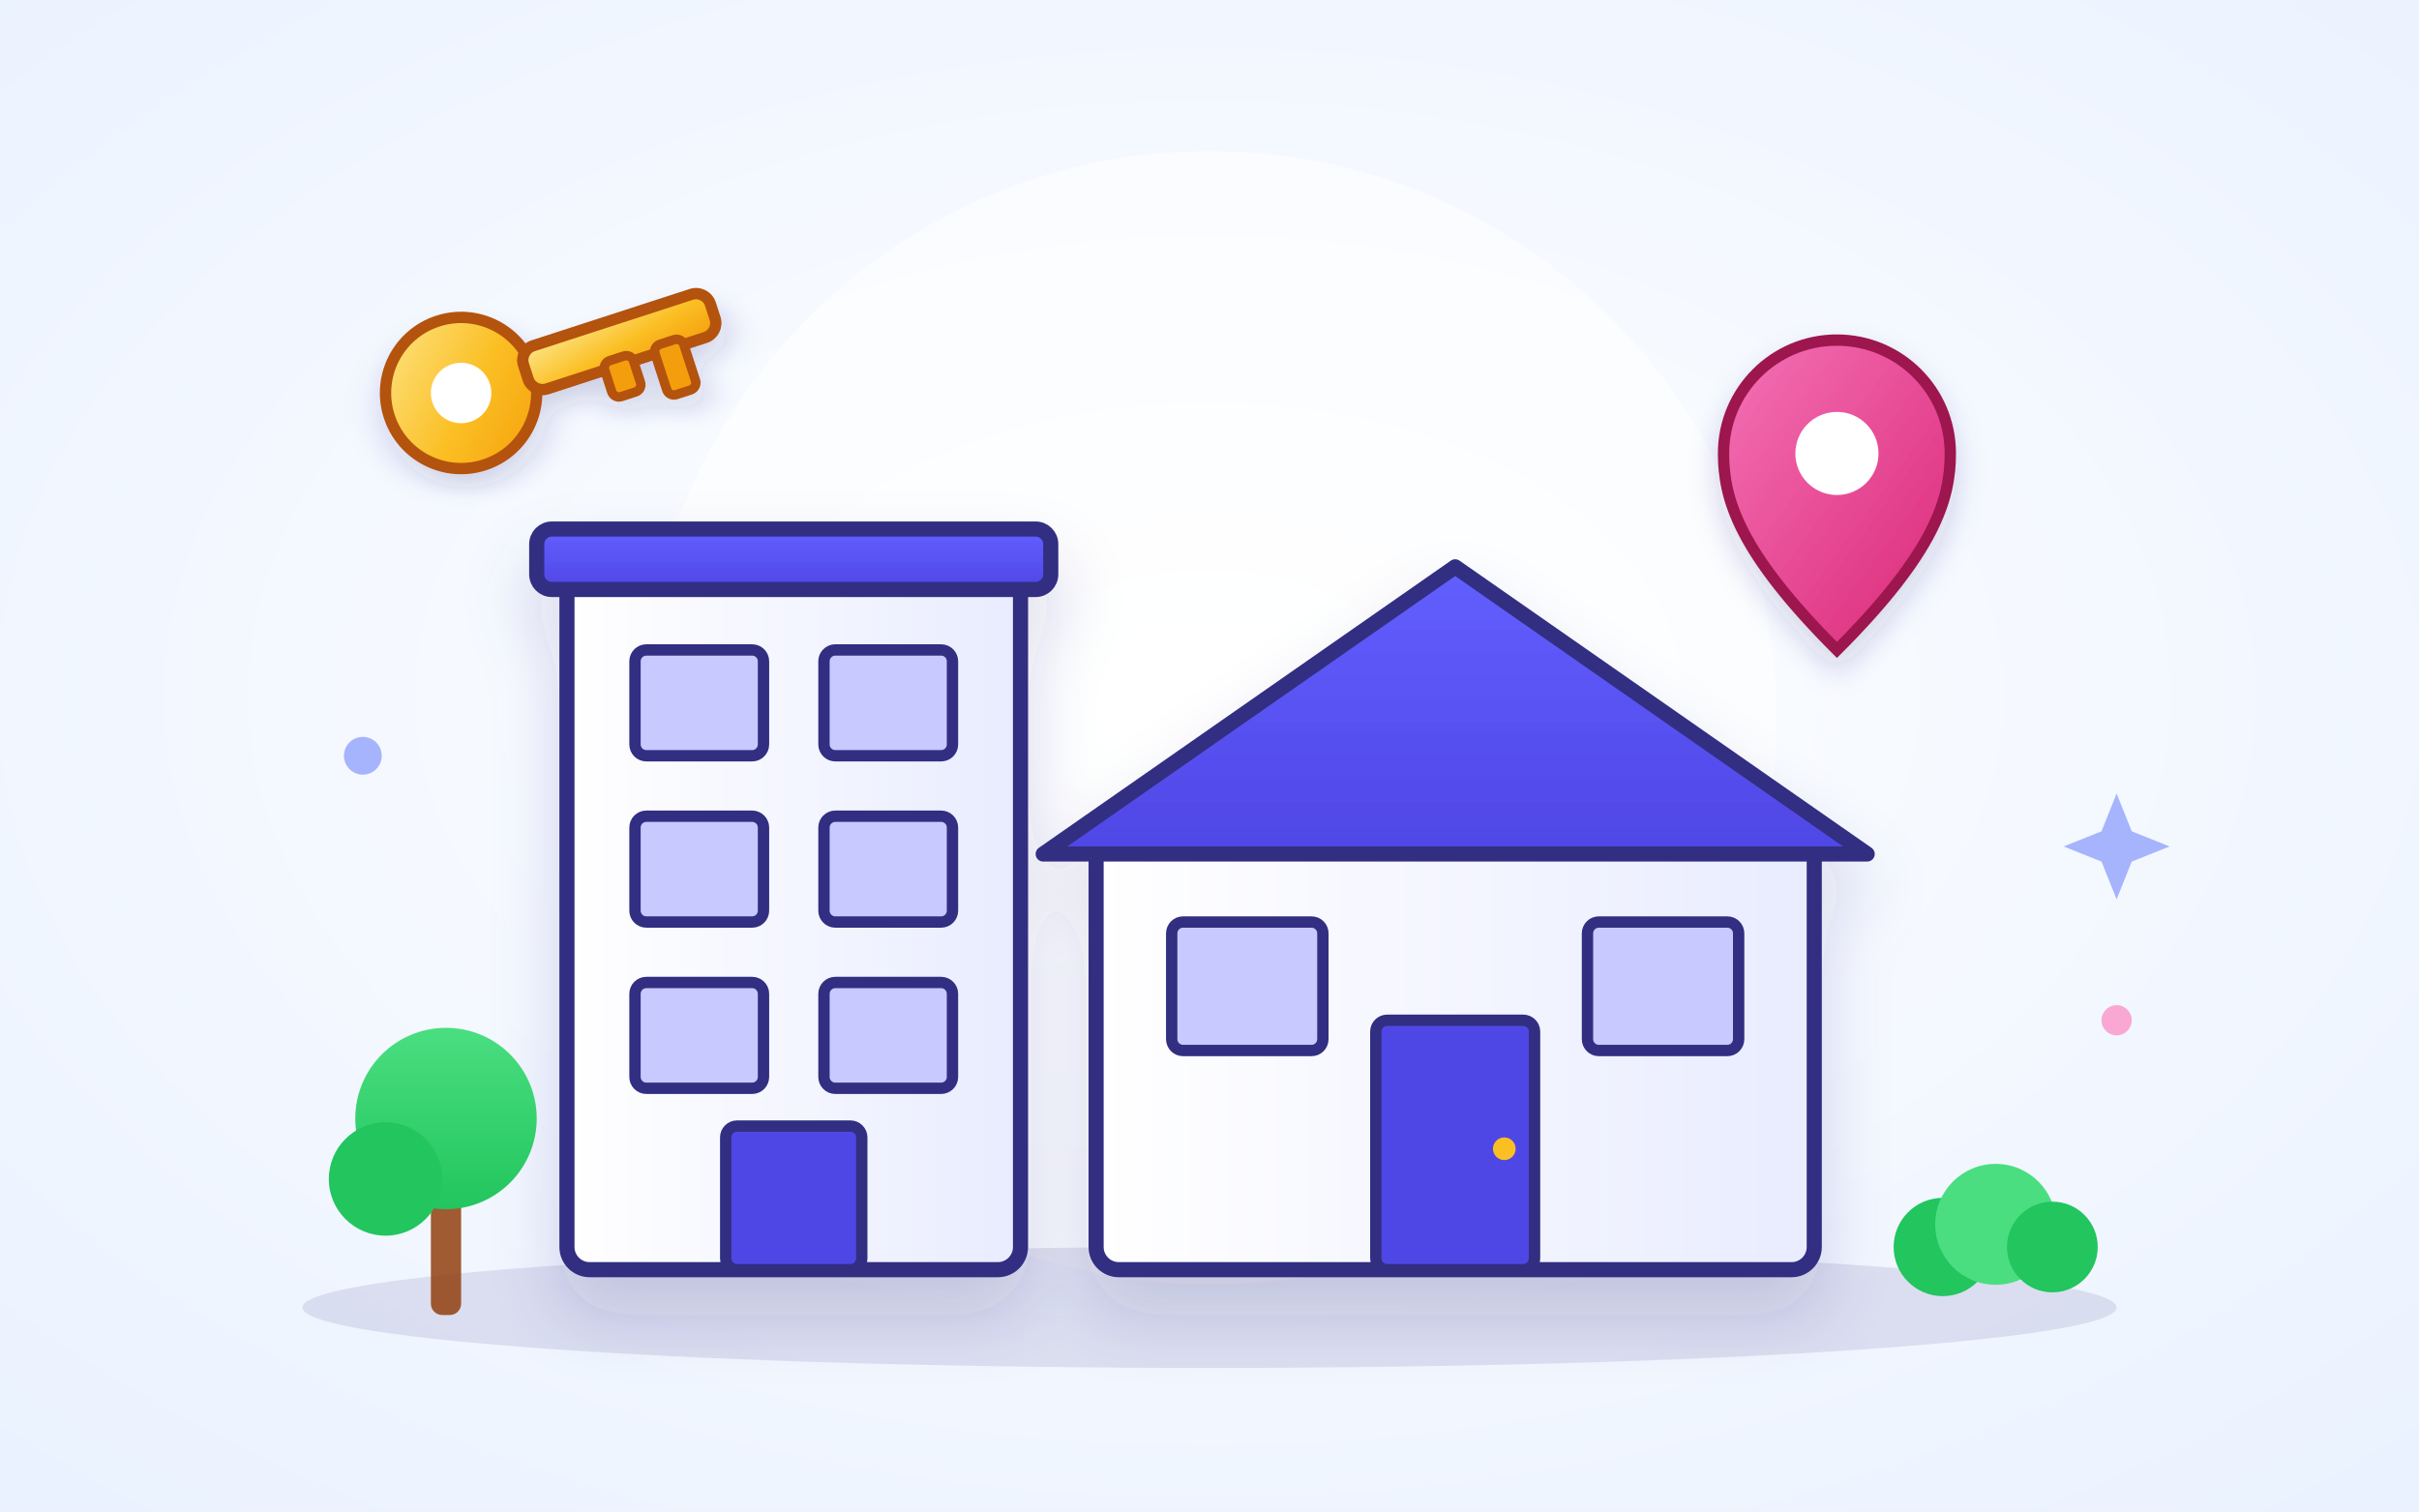
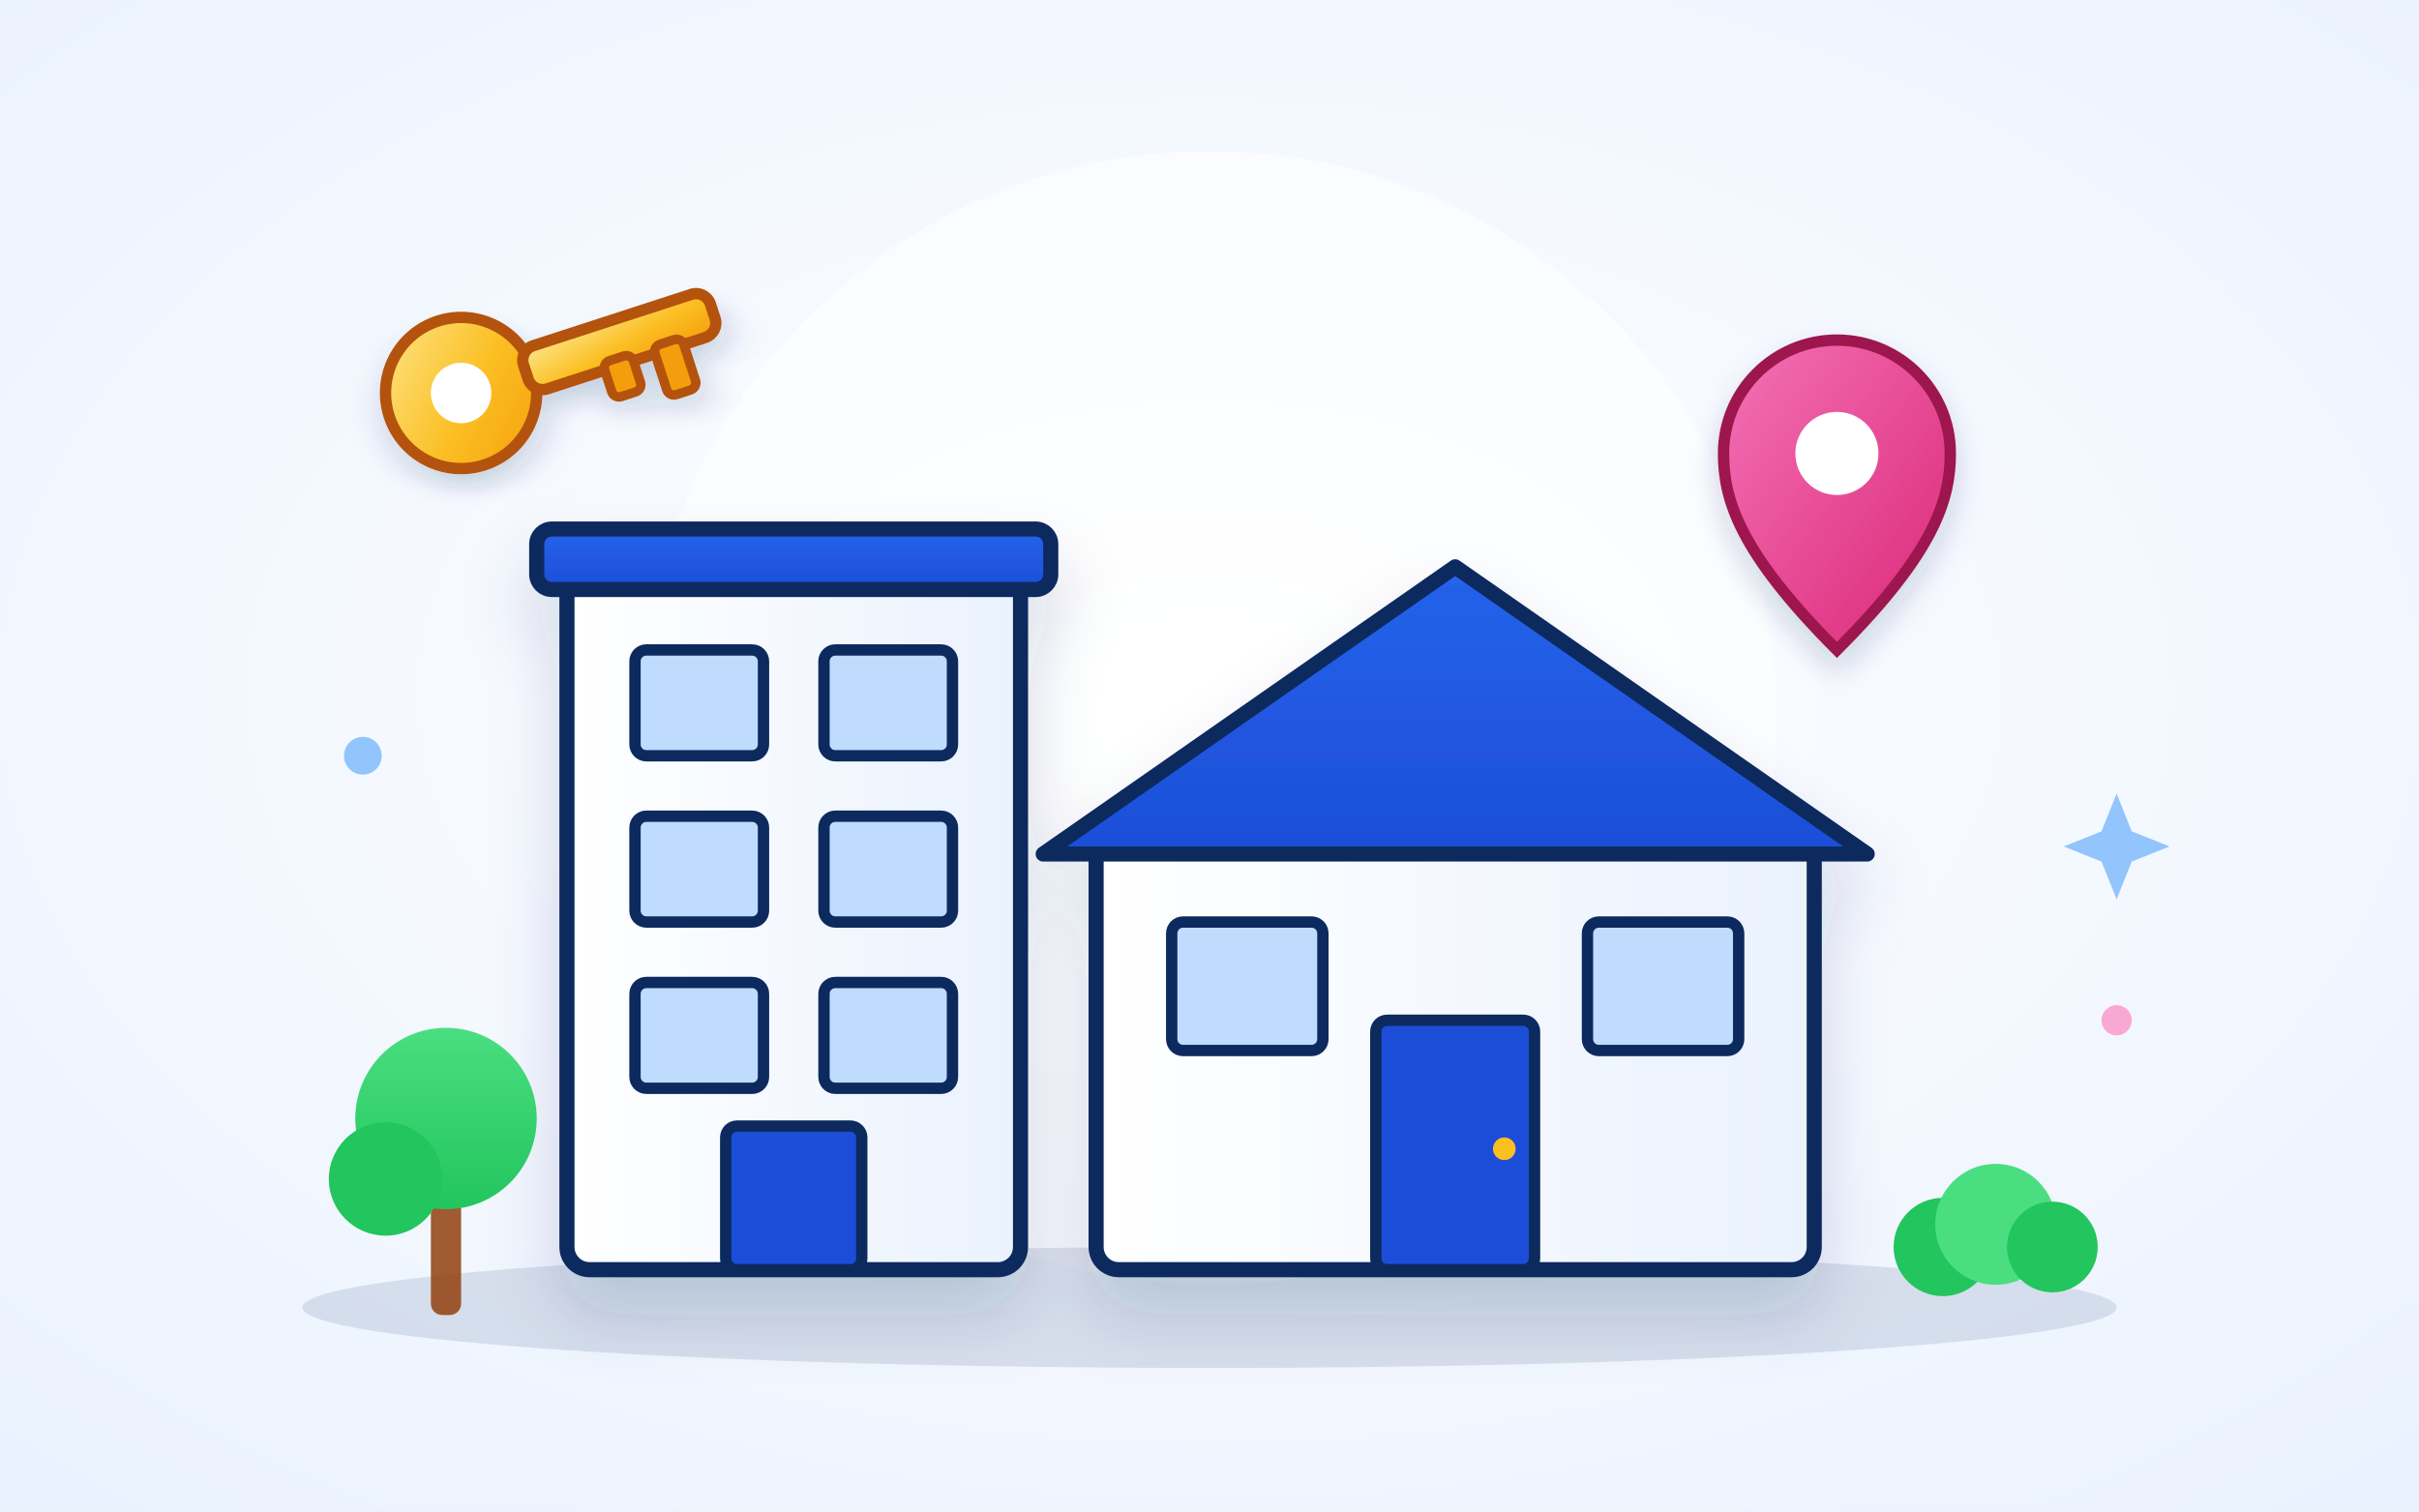
<svg xmlns="http://www.w3.org/2000/svg" viewBox="0 0 640 400" preserveAspectRatio="xMidYMid slice">
  <defs>
    <radialGradient id="bg" cx="50%" cy="46%" r="72%">
      <stop offset="0" stop-color="#fff" />
      <stop offset="1" stop-color="#EAF2FF" />
    </radialGradient>
    <linearGradient id="roof" x1="0" y1="0" x2="0" y2="1">
-       <stop offset="0" stop-color="#625FFF" />
-       <stop offset="1" stop-color="#4F46E5" />
+       <stop offset="0" stop-color="#2563EB" />
+       <stop offset="1" stop-color="#1D4ED8" />
    </linearGradient>
    <linearGradient id="wall" x1="0" y1="0" x2="1" y2="0">
      <stop offset="0" stop-color="#fff" />
-       <stop offset="1" stop-color="#E9ECFF" />
+       <stop offset="1" stop-color="#EAF2FE" />
    </linearGradient>
    <linearGradient id="gold" x1="0" y1="0" x2="1" y2="1">
      <stop offset="0" stop-color="#FDE68A" />
      <stop offset=".55" stop-color="#FBBF24" />
      <stop offset="1" stop-color="#F59E0B" />
    </linearGradient>
    <linearGradient id="leaf" x1="0" y1="0" x2="0" y2="1">
      <stop offset="0" stop-color="#4ADE80" />
      <stop offset="1" stop-color="#22C55E" />
    </linearGradient>
    <linearGradient id="pin" x1="0" y1="0" x2="1" y2="1">
      <stop offset="0" stop-color="#F472B6" />
      <stop offset="1" stop-color="#DB2777" />
    </linearGradient>
    <filter id="sh" x="-30%" y="-30%" width="160%" height="170%">
-       <feDropShadow dx="0" dy="10" stdDeviation="9" flood-color="#312E81" flood-opacity=".16" />
+       <feDropShadow dx="0" dy="10" stdDeviation="9" flood-color="#0B2B5E" flood-opacity=".16" />
    </filter>
    <filter id="sh2" x="-30%" y="-30%" width="160%" height="170%">
-       <feDropShadow dx="0" dy="4" stdDeviation="4" flood-color="#312E81" flood-opacity=".18" />
+       <feDropShadow dx="0" dy="4" stdDeviation="4" flood-color="#0B2B5E" flood-opacity=".18" />
    </filter>
  </defs>
  <rect width="640" height="400" fill="url(#bg)" />
  <circle cx="320" cy="190" r="150" fill="#fff" opacity=".55" />
-   <ellipse cx="320" cy="346" rx="240" ry="16" fill="#312E81" opacity="0.12" />
+   <ellipse cx="320" cy="346" rx="240" ry="16" fill="#0B2B5E" opacity="0.12" />
  <g filter="url(#sh)">
-     <rect x="150" y="150" width="120" height="186" rx="6" fill="url(#wall)" stroke="#312E81" stroke-width="4" />
-     <rect x="142" y="140" width="136" height="16" rx="4" fill="url(#roof)" stroke="#312E81" stroke-width="4" />
-     <g fill="#C7C9FF" stroke="#312E81" stroke-width="3">
+     <rect x="150" y="150" width="120" height="186" rx="6" fill="url(#wall)" stroke="#0B2B5E" stroke-width="4" />
+     <rect x="142" y="140" width="136" height="16" rx="4" fill="url(#roof)" stroke="#0B2B5E" stroke-width="4" />
+     <g fill="#BFDBFE" stroke="#0B2B5E" stroke-width="3">
      <rect x="168" y="172" width="34" height="28" rx="3" />
      <rect x="218" y="172" width="34" height="28" rx="3" />
      <rect x="168" y="216" width="34" height="28" rx="3" />
      <rect x="218" y="216" width="34" height="28" rx="3" />
      <rect x="168" y="260" width="34" height="28" rx="3" />
      <rect x="218" y="260" width="34" height="28" rx="3" />
    </g>
-     <rect x="192" y="298" width="36" height="38" rx="3" fill="#4F46E5" stroke="#312E81" stroke-width="3" />
-     <rect x="290" y="220" width="190" height="116" rx="6" fill="url(#wall)" stroke="#312E81" stroke-width="4" />
-     <polygon points="276,226 385,150 494,226" fill="url(#roof)" stroke="#312E81" stroke-width="4" stroke-linejoin="round" />
-     <g fill="#C7C9FF" stroke="#312E81" stroke-width="3">
+     <rect x="192" y="298" width="36" height="38" rx="3" fill="#1D4ED8" stroke="#0B2B5E" stroke-width="3" />
+     <rect x="290" y="220" width="190" height="116" rx="6" fill="url(#wall)" stroke="#0B2B5E" stroke-width="4" />
+     <polygon points="276,226 385,150 494,226" fill="url(#roof)" stroke="#0B2B5E" stroke-width="4" stroke-linejoin="round" />
+     <g fill="#BFDBFE" stroke="#0B2B5E" stroke-width="3">
      <rect x="310" y="244" width="40" height="34" rx="3" />
      <rect x="420" y="244" width="40" height="34" rx="3" />
    </g>
-     <rect x="364" y="270" width="42" height="66" rx="3" fill="#4F46E5" stroke="#312E81" stroke-width="3" />
+     <rect x="364" y="270" width="42" height="66" rx="3" fill="#1D4ED8" stroke="#0B2B5E" stroke-width="3" />
    <circle cx="398" cy="304" r="3" fill="#FBBF24" />
  </g>
  <g transform="translate(118 318)">
    <rect x="-4" y="-4" width="8" height="34" rx="3" fill="#92400E" opacity=".85" />
    <circle cx="0" cy="-22" r="24" fill="url(#leaf)" />
    <circle cx="-16" cy="-6" r="15" fill="#22C55E" />
  </g>
  <g transform="translate(528 330)">
    <circle cx="-14" cy="0" r="13" fill="#22C55E" />
    <circle cx="0" cy="-6" r="16" fill="#4ADE80" />
    <circle cx="15" cy="0" r="12" fill="#22C55E" />
  </g>
  <g filter="url(#sh2)" transform="translate(486 120)">
    <path d="M0 52 C-26 26 -30 12 -30 0 a30 30 0 0 1 60 0 c0 12 -4 26 -30 52z" fill="url(#pin)" stroke="#9D174D" stroke-width="3" />
    <circle cx="0" cy="0" r="11" fill="#fff" />
  </g>
  <g filter="url(#sh2)" transform="translate(122 104) rotate(-18)">
    <circle cx="0" cy="0" r="20" fill="url(#gold)" stroke="#B45309" stroke-width="3" />
    <circle cx="0" cy="0" r="8" fill="#fff" />
    <rect x="18" y="-6" width="52" height="12" rx="4" fill="url(#gold)" stroke="#B45309" stroke-width="3" />
    <rect x="52" y="4" width="8" height="14" rx="2" fill="#F59E0B" stroke="#B45309" stroke-width="2.5" />
    <rect x="38" y="4" width="8" height="10" rx="2" fill="#F59E0B" stroke="#B45309" stroke-width="2.5" />
  </g>
-   <g fill="#A5B4FC">
+   <g fill="#93C5FD">
    <path d="M560 210 l4 10 10 4 -10 4 -4 10 -4 -10 -10 -4 10 -4z" />
    <circle cx="96" cy="200" r="5" />
    <circle cx="560" cy="270" r="4" fill="#F9A8D4" />
  </g>
</svg>
